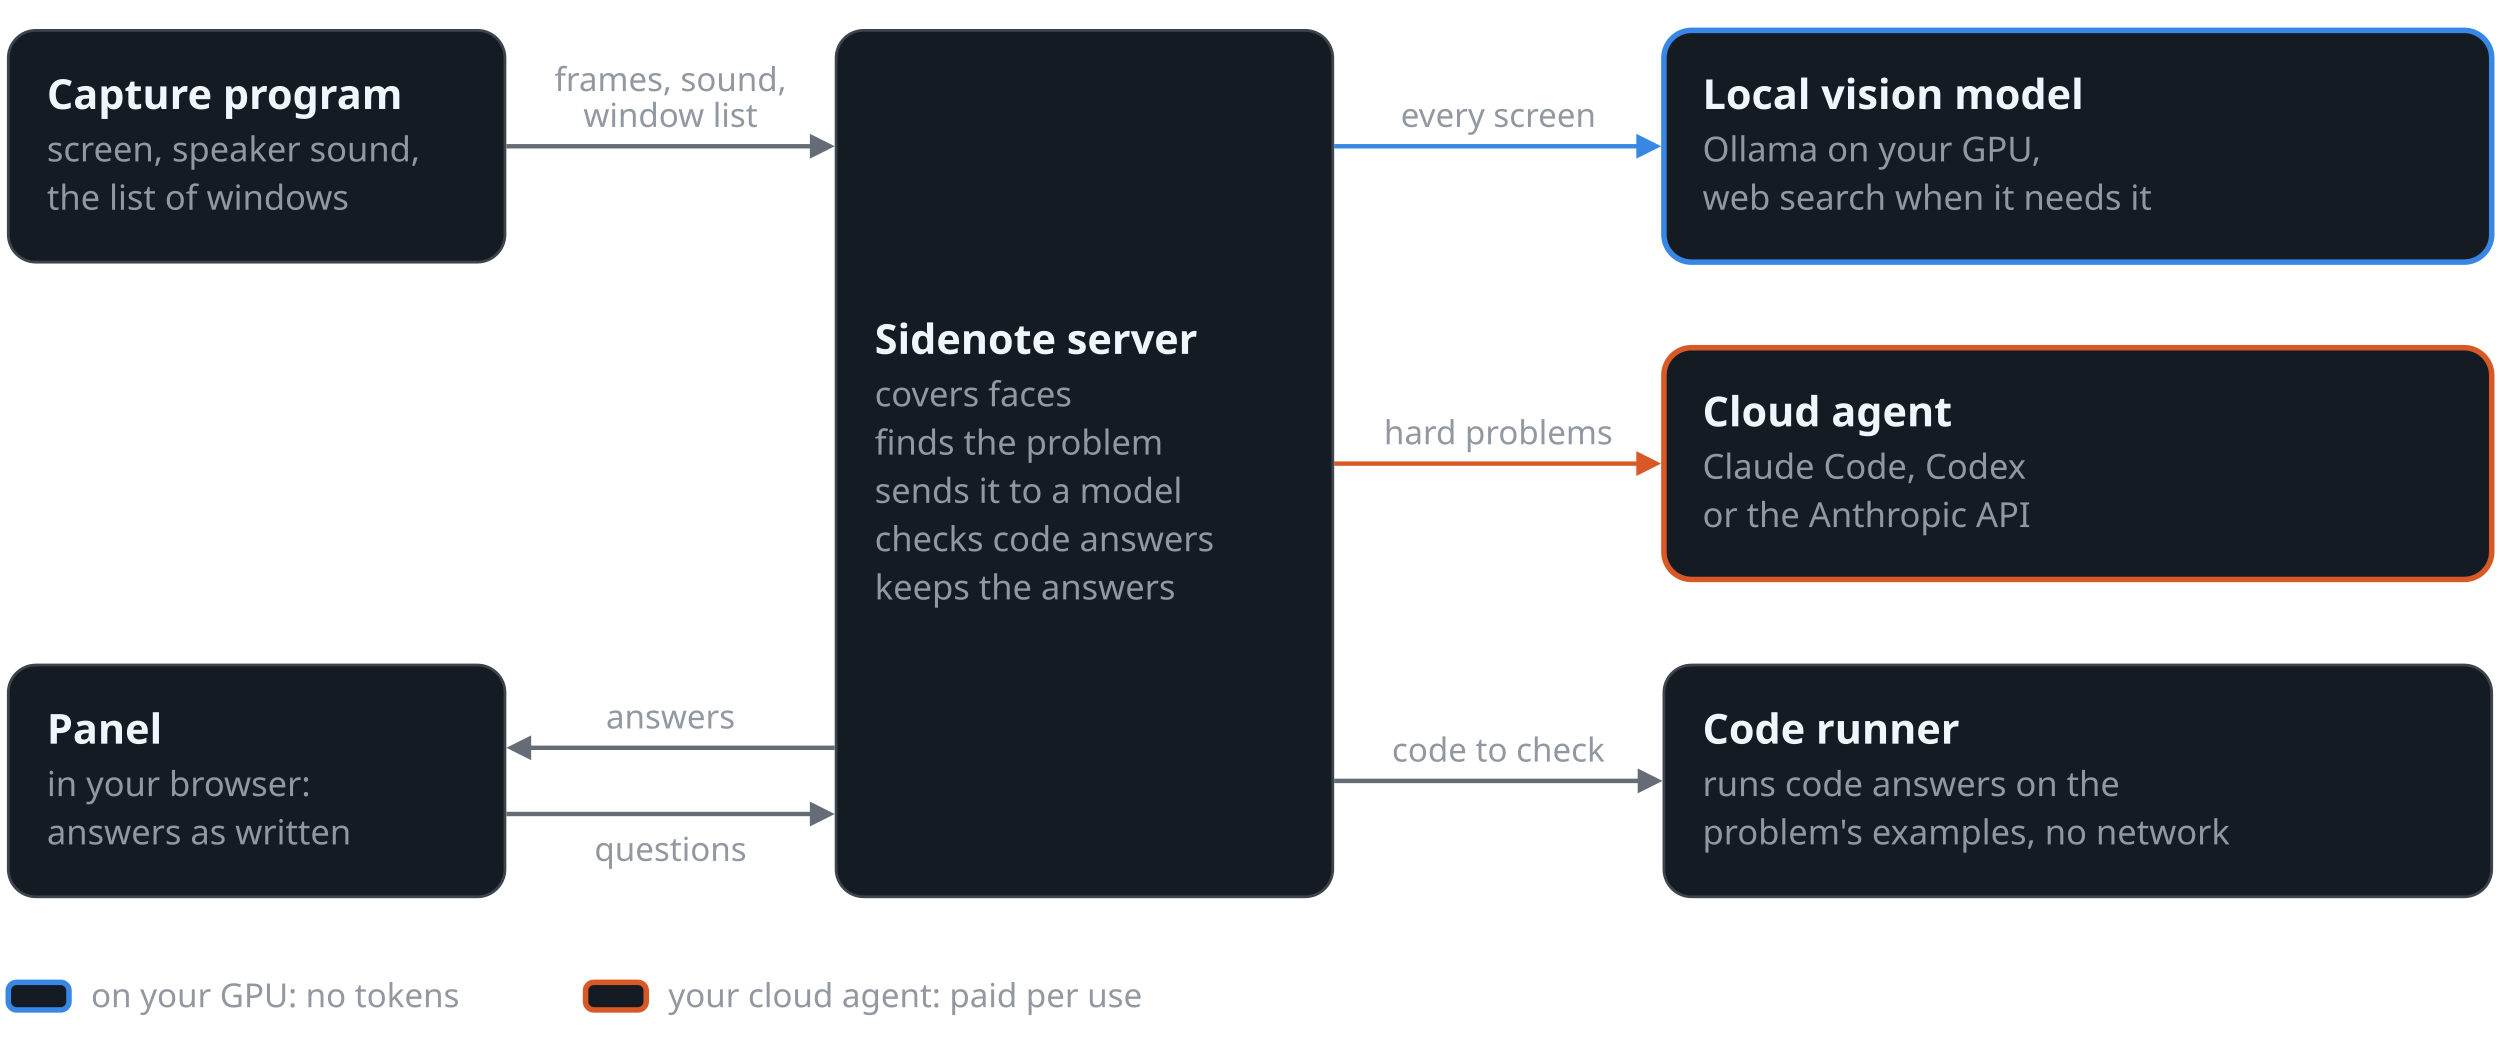
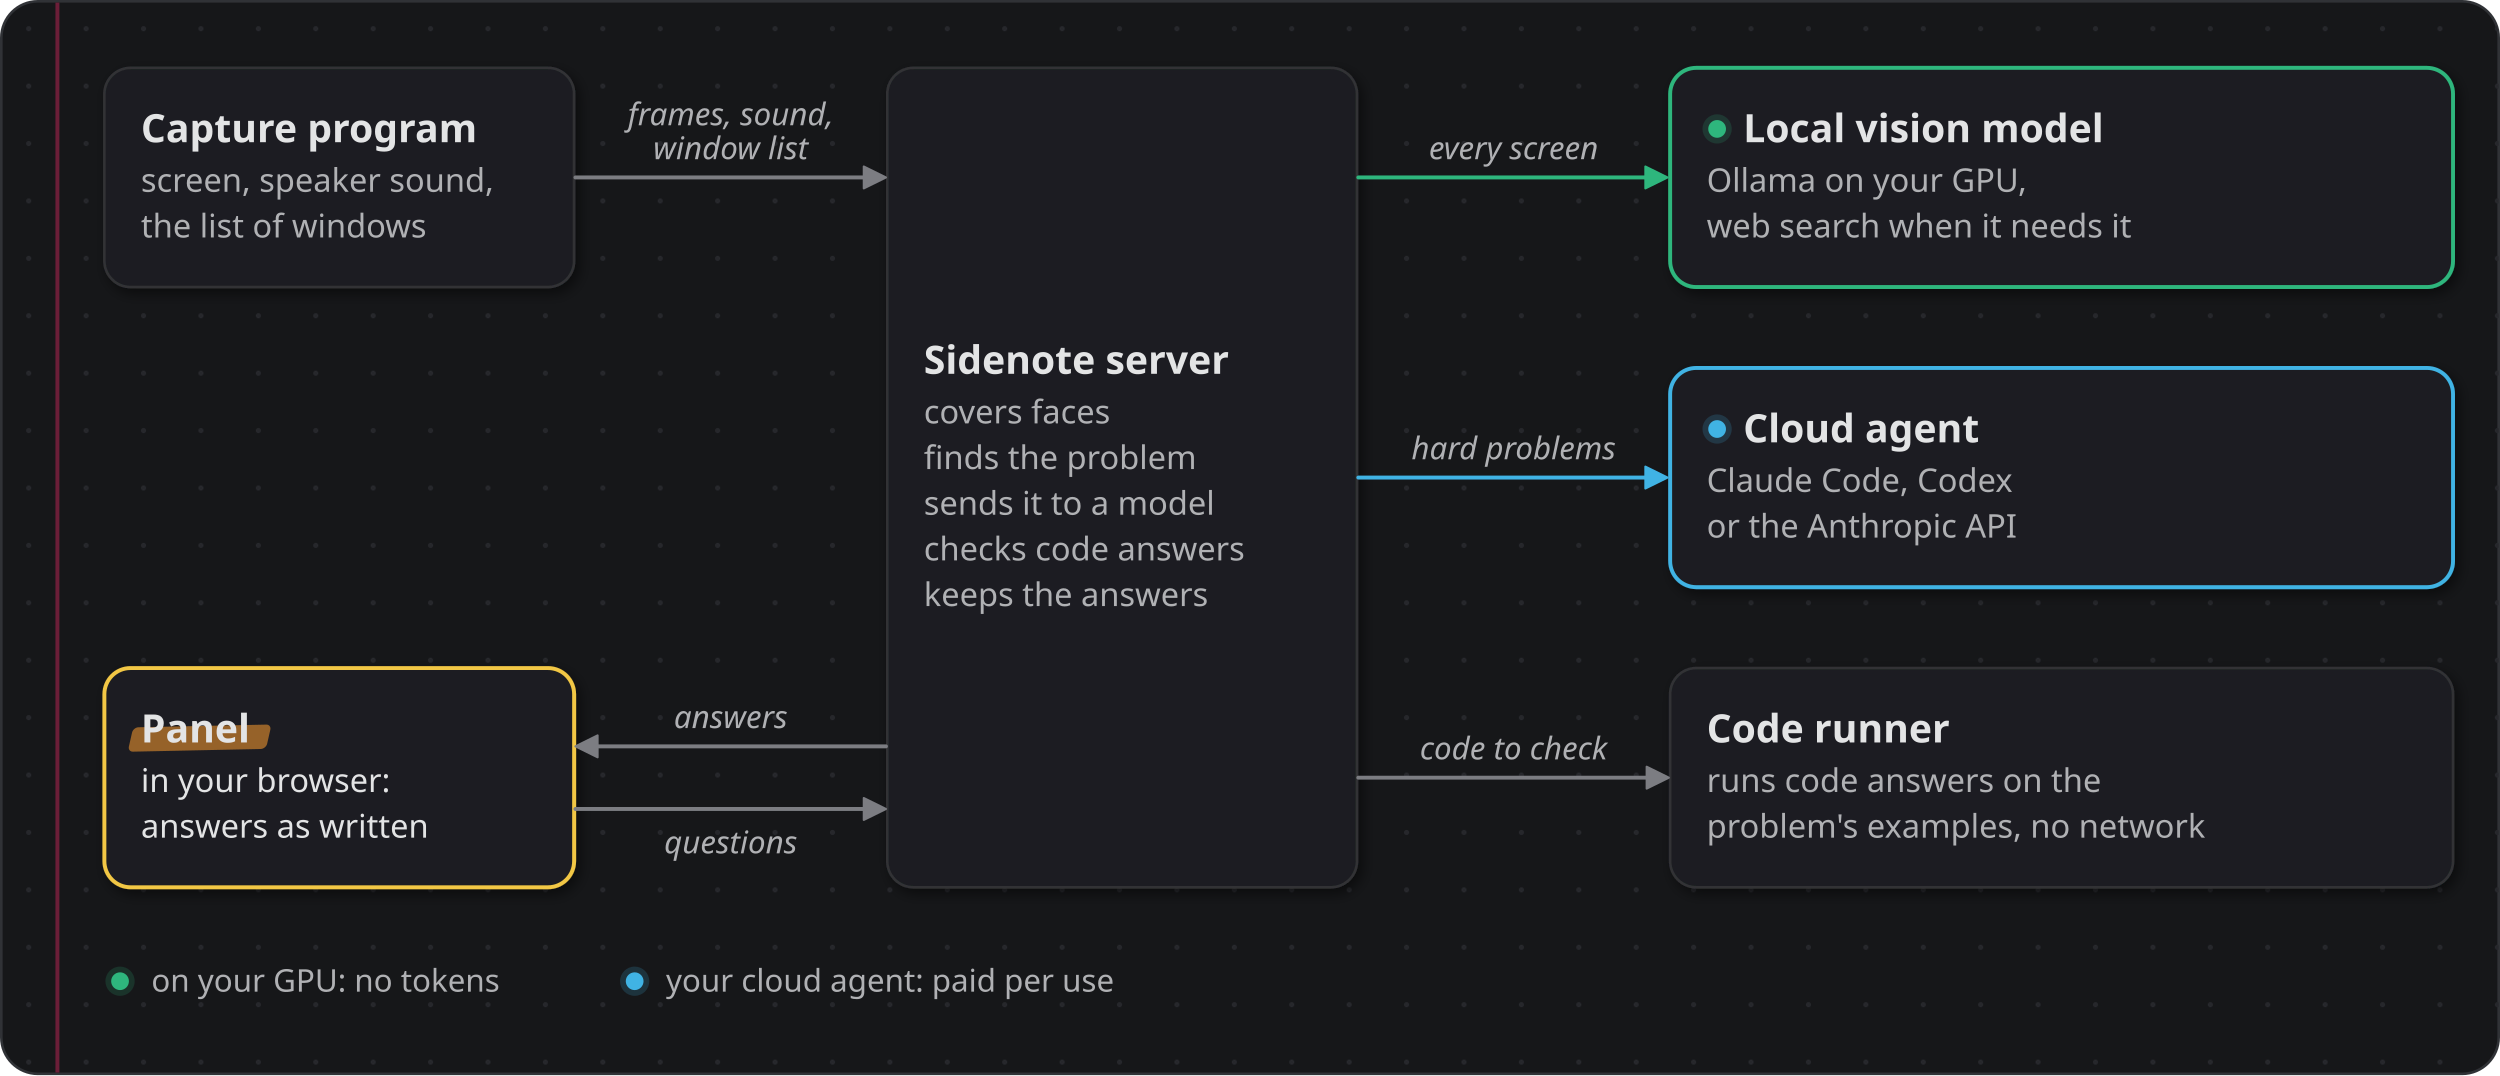
- <svg xmlns="http://www.w3.org/2000/svg" viewBox="-3 -3 906 382" width="906" height="382" font-family="-apple-system, BlinkMacSystemFont, 'Segoe UI', 'Noto Sans', Helvetica, Arial, sans-serif" role="img" aria-label="The capture program sends frames, sound and the window list to the Sidenote server; the server sends every screen to the local vision model on your GPU, the hard problems to the cloud agent, and code answers to the code runner; the panel shows the answers">
-   <rect x="0" y="8" width="180" height="84" rx="10" fill="#151b23" stroke="#3d444d" stroke-width="1" />
-   <text x="14" y="36.5" font-size="15" font-weight="600" fill="#f0f6fc" text-anchor="start" data-box="14,166">Capture program</text>
-   <text x="14" y="55.5" font-size="12.5" fill="#9198a1" text-anchor="start" data-box="14,166">screen, speaker sound,</text>
-   <text x="14" y="73" font-size="12.5" fill="#9198a1" text-anchor="start" data-box="14,166">the list of windows</text>
-   <rect x="0" y="238" width="180" height="84" rx="10" fill="#151b23" stroke="#3d444d" stroke-width="1" />
-   <text x="14" y="266.5" font-size="15" font-weight="600" fill="#f0f6fc" text-anchor="start" data-box="14,166">Panel</text>
-   <text x="14" y="285.5" font-size="12.5" fill="#9198a1" text-anchor="start" data-box="14,166">in your browser:</text>
-   <text x="14" y="303" font-size="12.5" fill="#9198a1" text-anchor="start" data-box="14,166">answers as written</text>
-   <rect x="300" y="8" width="180" height="314" rx="10" fill="#151b23" stroke="#3d444d" stroke-width="1" />
-   <text x="314" y="125.25" font-size="15" font-weight="600" fill="#f0f6fc" text-anchor="start" data-box="314,466">Sidenote server</text>
-   <text x="314" y="144.25" font-size="12.5" fill="#9198a1" text-anchor="start" data-box="314,466">covers faces</text>
-   <text x="314" y="161.75" font-size="12.5" fill="#9198a1" text-anchor="start" data-box="314,466">finds the problem</text>
-   <text x="314" y="179.25" font-size="12.5" fill="#9198a1" text-anchor="start" data-box="314,466">sends it to a model</text>
-   <text x="314" y="196.75" font-size="12.5" fill="#9198a1" text-anchor="start" data-box="314,466">checks code answers</text>
-   <text x="314" y="214.25" font-size="12.5" fill="#9198a1" text-anchor="start" data-box="314,466">keeps the answers</text>
-   <rect x="600" y="8" width="300" height="84" rx="10" fill="#151b23" stroke="#3987e5" stroke-width="2" />
-   <text x="614" y="36.5" font-size="15" font-weight="600" fill="#f0f6fc" text-anchor="start" data-box="614,886">Local vision model</text>
-   <text x="614" y="55.5" font-size="12.5" fill="#9198a1" text-anchor="start" data-box="614,886">Ollama on your GPU,</text>
-   <text x="614" y="73" font-size="12.5" fill="#9198a1" text-anchor="start" data-box="614,886">web search when it needs it</text>
-   <rect x="600" y="123" width="300" height="84" rx="10" fill="#151b23" stroke="#d95926" stroke-width="2" />
-   <text x="614" y="151.5" font-size="15" font-weight="600" fill="#f0f6fc" text-anchor="start" data-box="614,886">Cloud agent</text>
-   <text x="614" y="170.5" font-size="12.5" fill="#9198a1" text-anchor="start" data-box="614,886">Claude Code, Codex</text>
-   <text x="614" y="188" font-size="12.5" fill="#9198a1" text-anchor="start" data-box="614,886">or the Anthropic API</text>
-   <rect x="600" y="238" width="300" height="84" rx="10" fill="#151b23" stroke="#3d444d" stroke-width="1" />
-   <text x="614" y="266.5" font-size="15" font-weight="600" fill="#f0f6fc" text-anchor="start" data-box="614,886">Code runner</text>
-   <text x="614" y="285.5" font-size="12.5" fill="#9198a1" text-anchor="start" data-box="614,886">runs code answers on the</text>
-   <text x="614" y="303" font-size="12.5" fill="#9198a1" text-anchor="start" data-box="614,886">problem's examples, no network</text>
-   <path d="M180.5,50 L292.5,50" fill="none" stroke="#656c76" stroke-width="1.6" stroke-linejoin="round" />
-   <path d="M299.5,50 L290.5,54.5 L290.5,45.5 Z" fill="#656c76" data-tip="299.5,50" />
-   <text x="240" y="30" font-size="12" fill="#9198a1" text-anchor="middle" data-box="188,292">frames, sound,</text>
-   <text x="240" y="43" font-size="12" fill="#9198a1" text-anchor="middle" data-box="188,292">window list</text>
-   <path d="M480.5,50 L592,50" fill="none" stroke="#3987e5" stroke-width="1.6" stroke-linejoin="round" />
-   <path d="M599,50 L590.0,54.5 L590.0,45.5 Z" fill="#3987e5" data-tip="599,50" />
-   <text x="540" y="43" font-size="12" fill="#9198a1" text-anchor="middle" data-box="488,592">every screen</text>
-   <path d="M480.5,165 L592,165" fill="none" stroke="#d95926" stroke-width="1.6" stroke-linejoin="round" />
-   <path d="M599,165 L590.0,169.5 L590.0,160.5 Z" fill="#d95926" data-tip="599,165" />
-   <text x="540" y="158" font-size="12" fill="#9198a1" text-anchor="middle" data-box="488,592">hard problems</text>
-   <path d="M480.5,280 L592.5,280" fill="none" stroke="#656c76" stroke-width="1.6" stroke-linejoin="round" />
-   <path d="M599.5,280 L590.5,284.5 L590.5,275.5 Z" fill="#656c76" data-tip="599.5,280" />
-   <text x="540" y="273" font-size="12" fill="#9198a1" text-anchor="middle" data-box="488,592">code to check</text>
-   <path d="M299.5,268 L187.5,268" fill="none" stroke="#656c76" stroke-width="1.6" stroke-linejoin="round" />
-   <path d="M180.5,268 L189.5,263.5 L189.5,272.5 Z" fill="#656c76" data-tip="180.5,268" />
-   <text x="240" y="261" font-size="12" fill="#9198a1" text-anchor="middle" data-box="188,292">answers</text>
-   <path d="M180.5,292 L292.5,292" fill="none" stroke="#656c76" stroke-width="1.6" stroke-linejoin="round" />
-   <path d="M299.5,292 L290.5,296.5 L290.5,287.5 Z" fill="#656c76" data-tip="299.5,292" />
-   <text x="240" y="309" font-size="12" fill="#9198a1" text-anchor="middle" data-box="188,292">questions</text>
-   <rect x="0" y="353" width="22" height="10" rx="3" fill="#151b23" stroke="#3987e5" stroke-width="2" />
-   <text x="30" y="362" font-size="12" fill="#9198a1" text-anchor="start" data-box="30,900">on your GPU: no tokens</text>
-   <rect x="209.2" y="353" width="22" height="10" rx="3" fill="#151b23" stroke="#d95926" stroke-width="2" />
-   <text x="239.2" y="362" font-size="12" fill="#9198a1" text-anchor="start" data-box="239.2,900">your cloud agent: paid per use</text>
+ <svg xmlns="http://www.w3.org/2000/svg" viewBox="0 0 958 412" width="958" height="412" font-family="'Pretendard Variable', Pretendard, -apple-system, BlinkMacSystemFont, 'Segoe UI', 'Noto Sans', Helvetica, Arial, sans-serif" role="img" aria-label="The capture program sends frames, sound and the window list to the Sidenote server; the server sends every screen to the local vision model on your GPU, the hard problems to the cloud agent, and code answers to the code runner; the panel shows the answers">
+   <defs>
+     <pattern id="dots" width="22" height="22" patternUnits="userSpaceOnUse">
+       <circle cx="11" cy="11" r="1" fill="#26272b" />
+     </pattern>
+     <filter id="relief" x="-10%" y="-20%" width="120%" height="150%">
+       <feDropShadow dx="1.6" dy="2" stdDeviation="2.4" flood-color="#000000" flood-opacity="0.5" />
+     </filter>
+   </defs>
+   <rect x="0.5" y="0.5" width="957" height="411" rx="14" fill="#161719" stroke="#303236" />
+   <rect x="0.5" y="0.5" width="957" height="411" rx="14" fill="url(#dots)" />
+   <path d="M22,1 V411" stroke="#6b1e38" stroke-width="1.5" />
+   <g transform="translate(40,18)">
+     <rect x="0" y="8" width="180" height="84" rx="10" fill="#1d1e21" stroke="#303236" stroke-width="1" filter="url(#relief)" />
+     <text x="14" y="36.5" font-size="15" font-weight="620" fill="#e3e4e5" text-anchor="start" data-box="14,166">Capture program</text>
+     <text x="14" y="55.5" font-size="12.5" fill="#b0b1b4" text-anchor="start" data-box="14,166">screen, speaker sound,</text>
+     <text x="14" y="73" font-size="12.5" fill="#b0b1b4" text-anchor="start" data-box="14,166">the list of windows</text>
+     <rect x="0" y="238" width="180" height="84" rx="10" fill="#1d1e21" stroke="#f2c744" stroke-width="1.5" filter="url(#relief)" />
+     <rect x="10" y="260.2" width="53.0" height="9.3" rx="2.0" fill="#e8912d" fill-opacity="0.6" transform="translate(36.5 264.8) rotate(-1.2) skewX(-14) translate(-36.5 -264.8)" />
+     <text x="14" y="266.5" font-size="15" font-weight="680" fill="#e3e4e5" text-anchor="start" data-box="14,166">Panel</text>
+     <text x="14" y="285.5" font-size="12.5" fill="#e3e4e5" text-anchor="start" data-box="14,166">in your browser:</text>
+     <text x="14" y="303" font-size="12.5" fill="#e3e4e5" text-anchor="start" data-box="14,166">answers as written</text>
+     <rect x="300" y="8" width="180" height="314" rx="10" fill="#1d1e21" stroke="#303236" stroke-width="1" filter="url(#relief)" />
+     <text x="314" y="125.25" font-size="15" font-weight="620" fill="#e3e4e5" text-anchor="start" data-box="314,466">Sidenote server</text>
+     <text x="314" y="144.25" font-size="12.5" fill="#b0b1b4" text-anchor="start" data-box="314,466">covers faces</text>
+     <text x="314" y="161.75" font-size="12.5" fill="#b0b1b4" text-anchor="start" data-box="314,466">finds the problem</text>
+     <text x="314" y="179.25" font-size="12.5" fill="#b0b1b4" text-anchor="start" data-box="314,466">sends it to a model</text>
+     <text x="314" y="196.75" font-size="12.5" fill="#b0b1b4" text-anchor="start" data-box="314,466">checks code answers</text>
+     <text x="314" y="214.25" font-size="12.5" fill="#b0b1b4" text-anchor="start" data-box="314,466">keeps the answers</text>
+     <rect x="600" y="8" width="300" height="84" rx="10" fill="#1d1e21" stroke="#2eb67d" stroke-width="1.5" filter="url(#relief)" />
+     <circle cx="618" cy="31.4" r="5.6" fill="#2eb67d" fill-opacity="0.18" />
+     <circle cx="618" cy="31.4" r="3.4" fill="#2eb67d" />
+     <text x="628" y="36.5" font-size="15" font-weight="620" fill="#e3e4e5" text-anchor="start" data-box="628,886">Local vision model</text>
+     <text x="614" y="55.5" font-size="12.5" fill="#b0b1b4" text-anchor="start" data-box="614,886">Ollama on your GPU,</text>
+     <text x="614" y="73" font-size="12.5" fill="#b0b1b4" text-anchor="start" data-box="614,886">web search when it needs it</text>
+     <rect x="600" y="123" width="300" height="84" rx="10" fill="#1d1e21" stroke="#40b3e4" stroke-width="1.5" filter="url(#relief)" />
+     <circle cx="618" cy="146.4" r="5.6" fill="#40b3e4" fill-opacity="0.18" />
+     <circle cx="618" cy="146.4" r="3.4" fill="#40b3e4" />
+     <text x="628" y="151.5" font-size="15" font-weight="620" fill="#e3e4e5" text-anchor="start" data-box="628,886">Cloud agent</text>
+     <text x="614" y="170.5" font-size="12.5" fill="#b0b1b4" text-anchor="start" data-box="614,886">Claude Code, Codex</text>
+     <text x="614" y="188" font-size="12.5" fill="#b0b1b4" text-anchor="start" data-box="614,886">or the Anthropic API</text>
+     <rect x="600" y="238" width="300" height="84" rx="10" fill="#1d1e21" stroke="#303236" stroke-width="1" filter="url(#relief)" />
+     <text x="614" y="266.5" font-size="15" font-weight="620" fill="#e3e4e5" text-anchor="start" data-box="614,886">Code runner</text>
+     <text x="614" y="285.5" font-size="12.5" fill="#b0b1b4" text-anchor="start" data-box="614,886">runs code answers on the</text>
+     <text x="614" y="303" font-size="12.5" fill="#b0b1b4" text-anchor="start" data-box="614,886">problem's examples, no network</text>
+     <path d="M180.5,50 L292.5,50" fill="none" stroke="#7c7d82" stroke-width="1.5" stroke-linecap="round" stroke-linejoin="round" />
+     <path d="M299.5,50 L291.0,54.2 L291.0,45.8 Z" fill="#7c7d82" stroke="#7c7d82" stroke-width="0.8" stroke-linejoin="round" data-tip="299.5,50" />
+     <text x="240" y="30" font-size="12" font-style="italic" fill="#b0b1b4" text-anchor="middle" data-box="188,292">frames, sound,</text>
+     <text x="240" y="43" font-size="12" font-style="italic" fill="#b0b1b4" text-anchor="middle" data-box="188,292">window list</text>
+     <path d="M480.5,50 L592,50" fill="none" stroke="#2eb67d" stroke-width="1.5" stroke-linecap="round" stroke-linejoin="round" />
+     <path d="M599,50 L590.5,54.2 L590.5,45.8 Z" fill="#2eb67d" stroke="#2eb67d" stroke-width="0.8" stroke-linejoin="round" data-tip="599,50" />
+     <text x="540" y="43" font-size="12" font-style="italic" fill="#b0b1b4" text-anchor="middle" data-box="488,592">every screen</text>
+     <path d="M480.5,165 L592,165" fill="none" stroke="#40b3e4" stroke-width="1.5" stroke-linecap="round" stroke-linejoin="round" />
+     <path d="M599,165 L590.5,169.2 L590.5,160.8 Z" fill="#40b3e4" stroke="#40b3e4" stroke-width="0.8" stroke-linejoin="round" data-tip="599,165" />
+     <text x="540" y="158" font-size="12" font-style="italic" fill="#b0b1b4" text-anchor="middle" data-box="488,592">hard problems</text>
+     <path d="M480.5,280 L592.5,280" fill="none" stroke="#7c7d82" stroke-width="1.5" stroke-linecap="round" stroke-linejoin="round" />
+     <path d="M599.5,280 L591.0,284.2 L591.0,275.8 Z" fill="#7c7d82" stroke="#7c7d82" stroke-width="0.8" stroke-linejoin="round" data-tip="599.5,280" />
+     <text x="540" y="273" font-size="12" font-style="italic" fill="#b0b1b4" text-anchor="middle" data-box="488,592">code to check</text>
+     <path d="M299.5,268 L187.5,268" fill="none" stroke="#7c7d82" stroke-width="1.5" stroke-linecap="round" stroke-linejoin="round" />
+     <path d="M180.5,268 L189.0,263.8 L189.0,272.2 Z" fill="#7c7d82" stroke="#7c7d82" stroke-width="0.8" stroke-linejoin="round" data-tip="180.5,268" />
+     <text x="240" y="261" font-size="12" font-style="italic" fill="#b0b1b4" text-anchor="middle" data-box="188,292">answers</text>
+     <path d="M180.5,292 L292.5,292" fill="none" stroke="#7c7d82" stroke-width="1.5" stroke-linecap="round" stroke-linejoin="round" />
+     <path d="M299.5,292 L291.0,296.2 L291.0,287.8 Z" fill="#7c7d82" stroke="#7c7d82" stroke-width="0.8" stroke-linejoin="round" data-tip="299.5,292" />
+     <text x="240" y="309" font-size="12" font-style="italic" fill="#b0b1b4" text-anchor="middle" data-box="188,292">questions</text>
+     <circle cx="6" cy="358" r="5.6" fill="#2eb67d" fill-opacity="0.18" />
+     <circle cx="6" cy="358" r="3.4" fill="#2eb67d" />
+     <text x="18" y="362" font-size="12" fill="#b0b1b4" text-anchor="start" data-box="18,900">on your GPU: no tokens</text>
+     <circle cx="203.2" cy="358" r="5.6" fill="#40b3e4" fill-opacity="0.18" />
+     <circle cx="203.2" cy="358" r="3.4" fill="#40b3e4" />
+     <text x="215.2" y="362" font-size="12" fill="#b0b1b4" text-anchor="start" data-box="215.2,900">your cloud agent: paid per use</text>
+   </g>
</svg>
